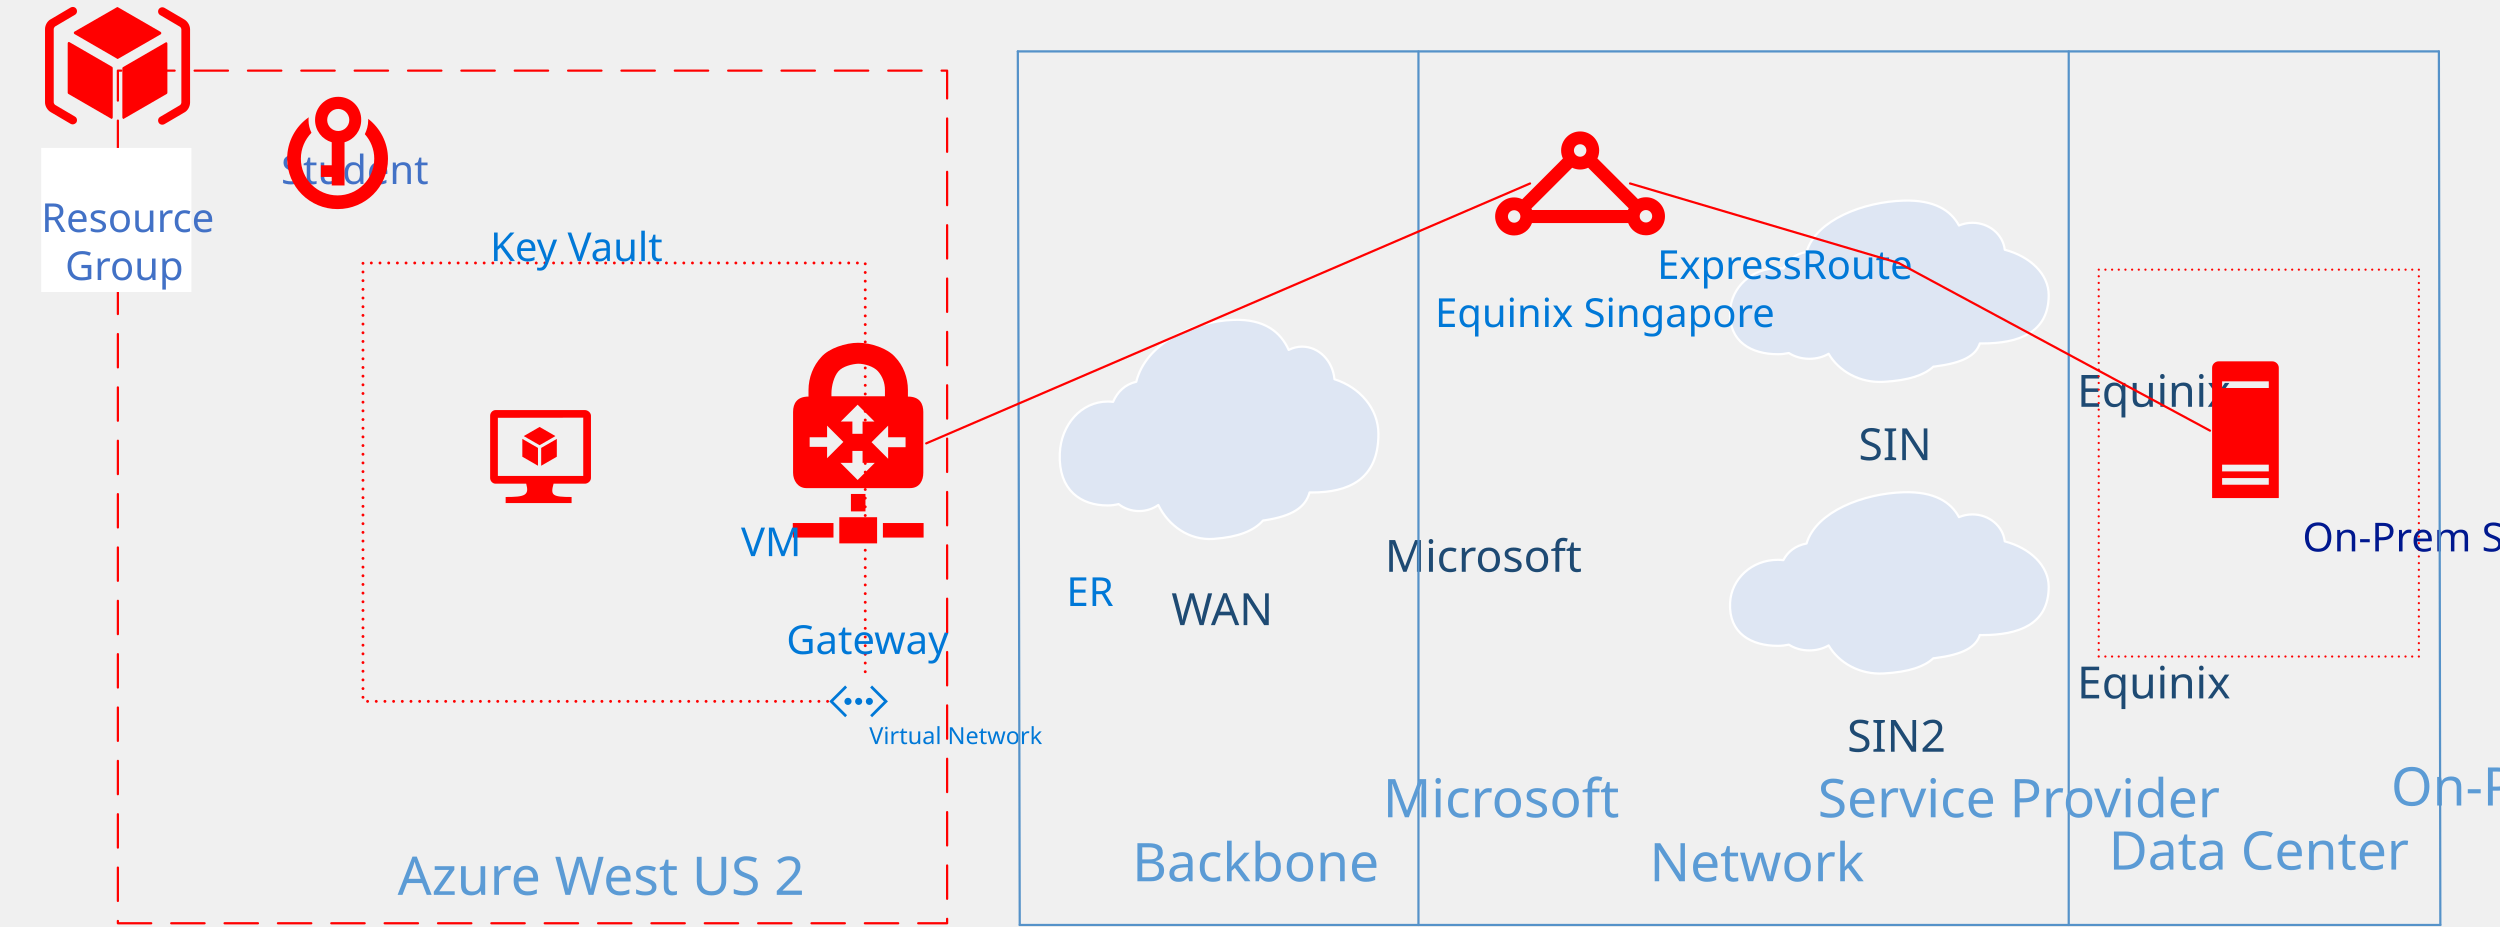
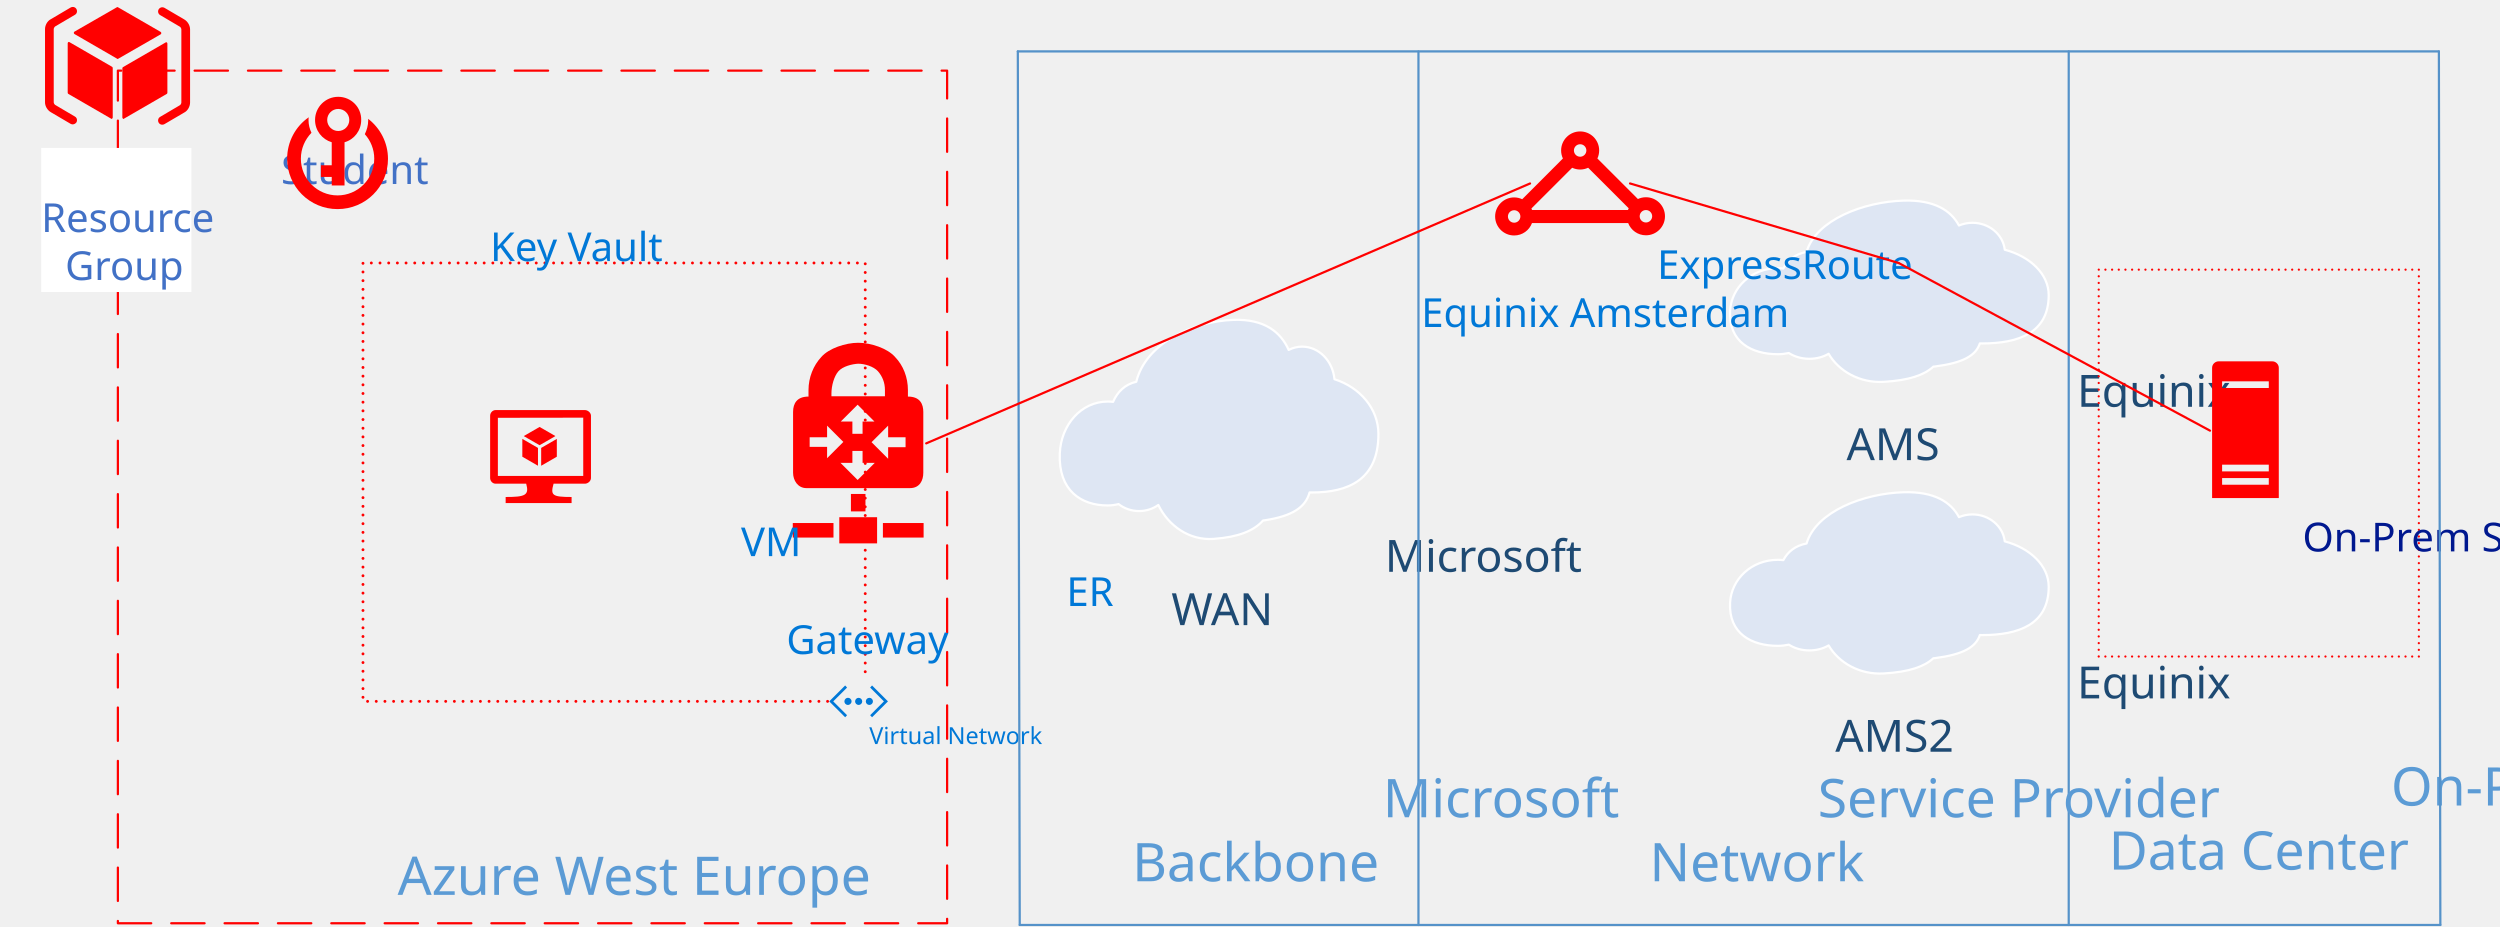
<svg xmlns="http://www.w3.org/2000/svg" xmlns:ns1="http://schemas.microsoft.com/visio/2003/SVGExtensions/" width="7.809in" height="2.893in" viewBox="0 0 562.261 208.265" xml:space="preserve" color-interpolation-filters="sRGB" class="st18">
  <ns1:documentProperties ns1:langID="1033" ns1:viewMarkup="false" />
  <style type="text/css">
	
		.st1 {fill:#dee6f3;stroke:#ffffff;stroke-linecap:round;stroke-linejoin:round;stroke-width:0.5}
		.st2 {fill:#1e4a73;font-family:Calibri;font-size:0.833em}
		.st3 {font-size:1em}
		.st4 {stroke:#ff0000;stroke-dasharray:0,1.952;stroke-linecap:round;stroke-linejoin:round;stroke-width:0.651}
		.st5 {fill:#0078d7}
		.st6 {fill:#0078d7;font-family:Calibri;font-size:0.441em}
		.st7 {fill:none;stroke:#ff0000;stroke-dasharray:0,1.5;stroke-linecap:round;stroke-linejoin:round;stroke-width:0.5}
		.st8 {fill:none;stroke:none;stroke-linecap:round;stroke-linejoin:round;stroke-width:0.5}
		.st9 {fill:#5b9bd5;font-family:Calibri;font-size:1em}
		.st10 {fill:#ff0000;stroke:none;stroke-linecap:butt;stroke-width:0.5}
		.st11 {fill:#00188f;font-family:Calibri;font-size:0.75em}
		.st12 {stroke:#5592c9;stroke-linecap:round;stroke-linejoin:round;stroke-width:0.5}
		.st13 {fill:#0078d7;font-family:Calibri;font-size:0.75em}
		.st14 {fill:none;stroke:#ff0000;stroke-dasharray:7.5,4.5;stroke-linecap:round;stroke-linejoin:round;stroke-width:0.5}
		.st15 {fill:#ffffff;stroke:none;stroke-linecap:butt;stroke-width:7.2}
		.st16 {fill:#4271c6;font-family:Calibri;font-size:0.75em}
		.st17 {stroke:#ff0000;stroke-linecap:round;stroke-linejoin:round;stroke-width:0.5}
		.st18 {fill:none;fill-rule:evenodd;font-size:12px;overflow:visible;stroke-linecap:square;stroke-miterlimit:3}
	
	</style>
  <g ns1:mID="0" ns1:index="1" ns1:groupContext="foregroundPage">
    <ns1:pageProperties ns1:drawingScale="1" ns1:pageScale="1" ns1:drawingUnits="0" ns1:shadowOffsetX="9" ns1:shadowOffsetY="-9" />
    <ns1:layer ns1:name="Connector" ns1:index="0" />
    <g id="group1739-1" transform="translate(238.011,-68.1323)" ns1:mID="1739" ns1:groupContext="group">
      <ns1:custProps>
        <ns1:cp ns1:nameU="ShapeClass" ns1:lbl="ShapeClass" ns1:prompt="" ns1:type="0" ns1:format="" ns1:sortKey="" ns1:invis="true" ns1:ask="false" ns1:langID="1033" ns1:cal="0" ns1:val="VT4(Location)" />
        <ns1:cp ns1:nameU="ShapeType" ns1:lbl="ShapeType" ns1:prompt="" ns1:type="0" ns1:format="" ns1:sortKey="" ns1:invis="true" ns1:ask="false" ns1:langID="1033" ns1:cal="0" ns1:val="VT4(Cloud)" />
      </ns1:custProps>
      <ns1:userDefs>
        <ns1:ud ns1:nameU="visVersion" ns1:prompt="" ns1:val="VT0(15):26" />
        <ns1:ud ns1:nameU="ShapeClass" ns1:prompt="" ns1:val="VT0(5):26" />
        <ns1:ud ns1:nameU="SolSH" ns1:prompt="" ns1:val="VT15({BF0433D9-CD73-4EB5-8390-8653BE590246}):41" />
        <ns1:ud ns1:nameU="visLegendShape" ns1:prompt="" ns1:val="VT0(2):26" />
      </ns1:userDefs>
      <g id="shape1740-2" ns1:mID="1740" ns1:groupContext="shape" transform="translate(0,-18.5642)">
        <path d="M62.12 171.97 C61.73 167.86 58.64 164.64 54.84 164.64 C53.76 164.64 52.74 164.91 51.82 165.38 C50.03 161.34         46.33 158.38 39.39 158.62 C30.37 158.93 19.69 163.83 17.54 172.54 C14.97 173.13 13.31 174.82 12.32 177.06         C11.93 177.01 11.52 176.99 11.1 176.99 C5.16 176.99 0.6 182.22 0.34 188.67 C0 197.02 5.16 200.36 11.1         200.36 C11.95 200.36 12.77 200.25 13.56 200.05 C14.8 201.02 16.41 201.62 18.17 201.62 C19.8 201.62 21.31         201.1 22.5 200.25 C24.78 204.96 29.49 208.26 34.91 207.88 C40.61 207.48 44.04 206.01 46.06 203.74 C46.18         203.72 46.3 203.72 46.43 203.7 C52.81 202.71 55.61 200.72 56.52 197.43 C56.68 197.43 56.86 197.44 57.03         197.44 C65.3 197.44 72 194.52 72 184.29 C72 178.61 67.87 173.8 62.12 171.97 Z" class="st1" />
      </g>
      <g id="shape1739-4" ns1:mID="1739" ns1:groupContext="groupContent">
        <ns1:textBlock ns1:margins="rect(4,4,4,4)" />
        <ns1:textRect cx="36" cy="199.711" width="49.69" height="32.004" />
        <text x="16.29" y="196.71" class="st2" ns1:langID="1033">
          <ns1:paragraph ns1:horizAlign="1" />
          <ns1:tabList />Microsoft<ns1:newlineChar />
          <tspan x="25.43" dy="1.2em" class="st3">WAN</tspan>
        </text>
      </g>
    </g>
    <g id="group1546-7" transform="translate(388.761,-106.721)" ns1:mID="1546" ns1:groupContext="group">
      <ns1:custProps>
        <ns1:cp ns1:nameU="ShapeClass" ns1:lbl="ShapeClass" ns1:prompt="" ns1:type="0" ns1:format="" ns1:sortKey="" ns1:invis="true" ns1:ask="false" ns1:langID="1033" ns1:cal="0" ns1:val="VT4(Location)" />
        <ns1:cp ns1:nameU="ShapeType" ns1:lbl="ShapeType" ns1:prompt="" ns1:type="0" ns1:format="" ns1:sortKey="" ns1:invis="true" ns1:ask="false" ns1:langID="1033" ns1:cal="0" ns1:val="VT4(Cloud)" />
      </ns1:custProps>
      <ns1:userDefs>
        <ns1:ud ns1:nameU="visVersion" ns1:prompt="" ns1:val="VT0(15):26" />
        <ns1:ud ns1:nameU="ShapeClass" ns1:prompt="" ns1:val="VT0(5):26" />
        <ns1:ud ns1:nameU="SolSH" ns1:prompt="" ns1:val="VT15({BF0433D9-CD73-4EB5-8390-8653BE590246}):41" />
        <ns1:ud ns1:nameU="visLegendShape" ns1:prompt="" ns1:val="VT0(2):26" />
      </ns1:userDefs>
      <g id="shape1547-8" ns1:mID="1547" ns1:groupContext="shape" transform="translate(0,-15.3606)">
        <path d="M62.12 178.23 C61.73 174.83 58.64 172.17 54.84 172.17 C53.76 172.17 52.74 172.4 51.82 172.78 C50.03 169.43         46.33 166.99 39.39 167.18 C30.37 167.44 19.69 171.5 17.54 178.71 C14.97 179.2 13.31 180.59 12.32 182.45         C11.93 182.41 11.52 182.38 11.1 182.38 C5.16 182.38 0.6 186.72 0.34 192.05 C0 198.96 5.16 201.73 11.1         201.73 C11.95 201.73 12.77 201.63 13.56 201.46 C14.8 202.27 16.41 202.76 18.17 202.76 C19.8 202.76 21.31         202.34 22.5 201.63 C24.78 205.53 29.49 208.26 34.91 207.94 C40.61 207.61 44.04 206.4 46.06 204.52 C46.18         204.51 46.3 204.51 46.43 204.49 C52.81 203.67 55.61 202.02 56.52 199.3 C56.68 199.3 56.86 199.31 57.03         199.31 C65.3 199.31 72 196.89 72 188.43 C72 183.72 67.87 179.75 62.12 178.23 Z" class="st1" />
      </g>
      <g id="shape1546-10" ns1:mID="1546" ns1:groupContext="groupContent">
        <ns1:textBlock ns1:margins="rect(4,4,4,4)" />
        <ns1:textRect cx="36" cy="201.187" width="39.84" height="32.004" />
        <text x="21.22" y="198.19" class="st2" ns1:langID="1033">
          <ns1:paragraph ns1:horizAlign="1" />
          <ns1:tabList />Equinix<ns1:newlineChar />
-           <tspan x="29.22" dy="1.2em" class="st3">SIN</tspan>
+           <tspan x="26.53" dy="1.2em" class="st3">AMS</tspan>
        </text>
      </g>
    </g>
    <g id="group1551-13" transform="translate(81.6359,-45.6323)" ns1:mID="1551" ns1:groupContext="group">
      <g id="shape1552-14" ns1:mID="1552" ns1:groupContext="shape" transform="translate(0,-4.90891)">
        <path d="M104.49 208.26 L0 208.26 L0 109.67 L112.96 109.67 L112.96 203.53" class="st4" />
      </g>
      <g id="shape1553-17" ns1:mID="1553" ns1:groupContext="shape" transform="translate(104.862,-1.33129)">
        <ns1:textBlock ns1:margins="rect(0,0,0,0)" />
        <ns1:textRect cx="-49.724" cy="212.698" width="125.32" height="7.155" />
        <path d="M0 204.69 L3.58 208.26 L4.01 207.8 L0.9 204.69 L4.01 201.58 L3.58 201.11 L0 204.69 ZM13.21 204.69 L9.63         201.11 L9.2 201.58 L12.3 204.69 L9.2 207.8 L9.63 208.26 L13.21 204.69 ZM9.83 204.69 a0.802 0.802         -180 1 0 -1.605 0 a0.802 0.802 -180 1 0 1.605 0 ZM4.21 205.49 C4.65 205.49 5.02 205.12 5.02         204.69 C5.02 204.22 4.65 203.88 4.21 203.88 C3.78 203.88 3.41 204.25 3.41 204.69 C3.41 205.12 3.74 205.49         4.21 205.49 ZM7.42 204.69 a0.802 0.802 -180 1 0 -1.605 0 a0.802 0.802 -180 1 0 1.605         0 Z" class="st5" />
        <text x="-21.27" y="214.29" class="st6" ns1:langID="1033">
          <ns1:paragraph ns1:horizAlign="2" />
          <ns1:tabList />Virtual Network</text>
      </g>
    </g>
    <g id="shape1557-21" ns1:mID="1557" ns1:groupContext="shape" transform="translate(472.011,-60.624)">
      <path d="M0 208.26 L72 208.26 L72 121.25 L0 121.25 L0 208.26 Z" class="st7" />
    </g>
    <g id="shape1558-23" ns1:mID="1558" ns1:groupContext="shape" transform="translate(445.011,-8.13231)">
      <ns1:textBlock ns1:margins="rect(4,4,4,4)" />
      <ns1:textRect cx="58.5" cy="192.89" width="117.01" height="30.75" />
      <rect x="0" y="177.515" width="117" height="30.75" class="st8" />
      <text x="36.57" y="189.29" class="st9" ns1:langID="1033">
        <ns1:paragraph ns1:horizAlign="1" />
        <ns1:tabList />On-Prem<ns1:newlineChar />
        <tspan x="29.27" dy="1.2em" class="st3">Data Center</tspan>
      </text>
    </g>
    <g id="shape1559-27" ns1:mID="1559" ns1:groupContext="shape" transform="translate(497.511,-96.2656)">
      <ns1:textBlock ns1:margins="rect(0,0,0,0)" ns1:verticalAlign="0" />
      <ns1:textRect cx="7.404" cy="229.265" width="72" height="31.5" />
      <path d="M13.5 177.51 L1.5 177.51 C0.67 177.51 0 178.17 0 178.98 L0 208.26 L15 208.26 L15 178.98 C15 178.17 14.33 177.51        13.5 177.51 ZM12.75 205.26 L2.25 205.26 L2.25 203.76 L12.75 203.76 L12.75 205.26 ZM12.75 202.26 L2.25 202.26        L2.25 200.76 L12.75 200.76 L12.75 202.26 ZM12.75 183.51 L2.25 183.51 L2.25 182.01 L12.75 182.01 L12.75 183.51        Z" class="st10" />
      <text x="-21.78" y="220.26" class="st11" ns1:langID="1033">
        <ns1:paragraph ns1:spLine="-1" ns1:horizAlign="1" />
        <ns1:tabList />On-Prem Server</text>
    </g>
    <g id="shape1561-30" ns1:mID="1561" ns1:groupContext="shape" transform="translate(437.172,11.0875) rotate(89.8743)">
      <path d="M0 208.26 L196.47 208.26" class="st12" />
    </g>
    <g id="shape1562-33" ns1:mID="1562" ns1:groupContext="shape" transform="translate(29.2609,-0.632306)">
      <ns1:textBlock ns1:margins="rect(4,4,4,4)" />
      <ns1:textRect cx="76" cy="198.265" width="152.01" height="20" />
      <rect x="0" y="188.265" width="152" height="20" class="st8" />
      <text x="4" y="201.87" class="st9" ns1:langID="1033">
        <ns1:paragraph />
-         <ns1:tabList />Azure West US 2</text>
+         <ns1:tabList />Azure West Europe</text>
    </g>
    <g id="shape1564-36" ns1:mID="1564" ns1:groupContext="shape" transform="translate(673.526,11.5444) rotate(90)">
      <path d="M0 208.26 L196.47 208.26" class="st12" />
    </g>
    <g id="group1566-39" transform="translate(177.646,-85.4208)" ns1:mID="1566" ns1:groupContext="group">
      <g id="group1567-40" transform="translate(0.653846,-0.653846)" ns1:mID="1567" ns1:groupContext="group">
        <g id="group1568-41" ns1:mID="1568" ns1:groupContext="group">
          <g id="shape1569-42" ns1:mID="1569" ns1:groupContext="shape" transform="translate(13.0769,-7.19231)">
            <rect x="0" y="204.342" width="3.269" height="3.923" class="st10" />
          </g>
          <g id="shape1570-44" ns1:mID="1570" ns1:groupContext="shape" transform="translate(10.4615,0)">
            <rect x="0" y="202.38" width="8.5" height="5.885" class="st10" />
          </g>
          <g id="shape1571-46" ns1:mID="1571" ns1:groupContext="shape" transform="translate(20.2692,-1.30769)">
            <rect x="0" y="204.996" width="9.154" height="3.269" class="st10" />
          </g>
          <g id="shape1572-48" ns1:mID="1572" ns1:groupContext="shape" transform="translate(1.45883E-13,-1.30769)">
            <rect x="0" y="204.996" width="9.154" height="3.269" class="st10" />
          </g>
        </g>
        <g id="shape1573-50" ns1:mID="1573" ns1:groupContext="shape" transform="translate(0.0653846,-12.4231)">
          <path d="M25.83 187.67 L25.83 186.23 C25.83 183.35 24.78 180.67 22.95 178.78 C21.25 176.81 17.46 175.57 14.65          175.57 C11.83 175.57 8.04 176.81 6.34 178.78 C4.58 180.67 3.47 183.35 3.47 186.23 L3.47 187.67 C0.92          187.67 0 189.17 0 191.13 L0 204.8 C-0 206.5 1.05 208.26 3.01 208.26 L26.28 208.26 C28.51 208.26          29.29 206.5 29.29 204.8 L29.29 191.13 C29.29 189.37 28.57 187.67 25.83 187.67 ZM8.63 186.95 C8.63          185.25 9.22 183.09 10.2 181.98 C11.18 180.87 13.27 180.35 14.65 180.28 C16.02 180.28 18.11 180.87          19.09 181.98 C20.07 183.09 20.66 184.53 20.66 186.16 L20.66 187.6 L8.63 187.6 L8.63 186.95 ZM10.72          193.29 L14.52 189.5 L18.31 193.29 L15.63 193.29 L15.63 196.04 L13.34 196.04 L13.34 193.29 L10.72          193.29 ZM3.73 199.05 L3.73 196.82 L7.65 196.82 L7.65 194.21 L11.31 197.87 L7.65 201.53 L7.65 198.98          L3.73 198.98 L3.73 199.05 ZM14.52 206.43 L10.66 202.58 L13.34 202.58 L13.34 199.9 L15.63 199.9 L15.63          202.58 L18.37 202.58 L14.52 206.43 ZM25.3 199.05 L21.38 199.05 L21.38 201.66 L17.65 197.93 L21.38          194.21 L21.38 196.82 L25.3 196.82 L25.3 199.05 Z" class="st10" />
        </g>
      </g>
      <g id="shape1566-52" ns1:mID="1566" ns1:groupContext="groupContent">
        <ns1:textBlock ns1:margins="rect(0,0,0,0)" ns1:verticalAlign="0" />
        <ns1:textRect cx="15.365" cy="236.803" width="49.5" height="46.423" />
        <text x="10.72" y="221.69" class="st13" ns1:langID="1033">
          <ns1:paragraph ns1:horizAlign="1" />
          <ns1:tabList />ER<ns1:newlineChar />
          <tspan x="-0.78" dy="1.2em" class="st3">Gateway</tspan>
        </text>
      </g>
    </g>
    <g id="shape1632-55" ns1:mID="1632" ns1:groupContext="shape" transform="translate(228.908,-196.721)">
      <path d="M0 208.26 L319.6 208.26" class="st12" />
    </g>
    <g id="shape1650-58" ns1:mID="1650" ns1:groupContext="shape" transform="translate(26.5109,-0.632306)">
      <path d="M0 208.26 L186.5 208.26 L186.5 16.5 L0 16.5 L0 208.26 Z" class="st14" />
    </g>
    <g id="group1651-60" transform="translate(9.47019,-179.648)" ns1:mID="1651" ns1:groupContext="group">
      <g id="group1652-61" transform="translate(0.653846,-0.457692)" ns1:mID="1652" ns1:groupContext="group">
        <g id="shape1653-62" ns1:mID="1653" ns1:groupContext="shape" transform="translate(6.47308,-14.9077)">
          <path d="M9.87 208.26 C9.81 208.26 9.81 208.26 9.74 208.2 L0.13 202.64 C0.07 202.58 0 202.51 0 202.38 C0 202.25          0.07 202.18 0.13 202.12 L9.68 196.63 C9.74 196.56 9.87 196.56 9.94 196.63 L19.55 202.18 C19.62 202.25          19.68 202.31 19.68 202.45 C19.68 202.58 19.62 202.64 19.55 202.71 L10 208.2 C9.94 208.26 9.94 208.26          9.87 208.26 Z" class="st10" />
        </g>
        <g id="shape1654-64" ns1:mID="1654" ns1:groupContext="shape" transform="translate(5.1,-1.43846)">
          <path d="M9.87 208.26 C9.81 208.26 9.74 208.26 9.74 208.2 L0.13 202.64 C0.07 202.58 0 202.51 0 202.38 L0 191.26          C0 191.13 0.07 191.07 0.13 191 C0.2 190.94 0.33 190.94 0.39 191 L10 196.56 C10.07 196.63 10.13 196.69          10.13 196.82 L10.13 207.94 C10.13 208.07 10.07 208.13 10 208.2 C9.94 208.26 9.87 208.26 9.87 208.26          Z" class="st10" />
        </g>
        <g id="shape1655-66" ns1:mID="1655" ns1:groupContext="shape" transform="translate(17.3923,-1.43846)">
          <path d="M0.26 208.26 C0.2 208.26 0.13 208.26 0.13 208.2 C0.07 208.13 0 208.07 0 207.94 L0 196.89 C-0 196.76          0.07 196.69 0.13 196.63 L9.74 191.07 C9.81 191 9.94 191 10 191.07 C10.07 191.13 10.13 191.2 10.13          191.33 L10.13 202.38 C10.13 202.51 10.07 202.58 10 202.64 L0.39 208.2 C0.39 208.26 0.33 208.26 0.26          208.26 Z" class="st10" />
        </g>
        <g id="shape1656-68" ns1:mID="1656" ns1:groupContext="shape" transform="translate(1.63869E-13,-0.196154)">
          <path d="M6.21 208.26 C6.08 208.26 5.88 208.2 5.75 208.13 L1.31 205.52 C0.52 205.06 0 204.15 0 203.3 L0 186.82          C0 185.97 0.52 184.99 1.31 184.6 L5.75 181.98 C6.21 181.72 6.8 181.85 7.06 182.31 C7.32 182.76 7.19          183.35 6.73 183.61 L2.29 186.23 C2.16 186.3 1.96 186.62 1.96 186.82 L1.96 203.3 C1.96 203.49 2.16          203.82 2.29 203.88 L6.73 206.5 C7.19 206.76 7.32 207.35 7.06 207.81 C6.87 208.07 6.54 208.26 6.21          208.26 Z" class="st10" />
        </g>
        <g id="shape1657-70" ns1:mID="1657" ns1:groupContext="shape" transform="translate(25.3038,0)">
          <path d="M1.11 181.72 C1.24 181.72 1.44 181.78 1.57 181.85 L6.02 184.46 C6.8 184.92 7.32 185.84 7.32 186.69 L7.32          203.16 C7.32 204.01 6.8 205 6.02 205.39 L1.57 208 C1.11 208.26 0.52 208.13 0.26 207.68 C0 207.22          0.13 206.63 0.59 206.37 L5.03 203.75 C5.17 203.69 5.36 203.36 5.36 203.16 L5.36 186.69 C5.36 186.49          5.17 186.16 5.03 186.1 L0.59 183.48 C0.13 183.22 0 182.63 0.26 182.18 C0.46 181.85 0.78 181.72 1.11          181.72 Z" class="st10" />
        </g>
      </g>
      <g id="shape1651-72" ns1:mID="1651" ns1:groupContext="groupContent">
        <ns1:textBlock ns1:margins="rect(0,0,0,0)" ns1:verticalAlign="0" />
        <ns1:textRect cx="16.686" cy="226.898" width="52.32" height="27.985" />
        <rect ns1:rectContext="textBkgnd" x="-0.204" y="212.905" width="33.781" height="32.4" class="st15" />
        <text x="2.27" y="221.01" class="st16" ns1:langID="1033">
          <ns1:paragraph ns1:horizAlign="1" />
          <ns1:tabList />Student <tspan x="-0.2" dy="1.2em" class="st3">Resource </tspan>
          <tspan x="5.18" dy="1.2em" class="st3">Group</tspan>
        </text>
      </g>
    </g>
    <g id="group1682-77" transform="translate(64.5792,-161.25)" ns1:mID="1682" ns1:groupContext="group">
      <g id="shape1683-78" ns1:mID="1683" ns1:groupContext="shape">
        <path d="M22.68 196.97 C22.68 193.28 20.91 190.04 18.23 187.96 C18.23 188.06 18.23 188.22 18.23 188.32 C18.23 189.43         17.92 190.49 17.47 191.41 C18.78 192.87 19.59 194.8 19.59 196.92 C19.59 201.48 15.9 205.18 11.34 205.18         C6.78 205.18 3.09 201.48 3.09 196.92 C3.09 194.65 4 192.62 5.47 191.1 C5.06 190.24 4.81 189.28 4.81         188.27 C4.81 188.06 4.81 187.81 4.86 187.61 C1.92 189.63 0 193.08 0 196.92 C-0 203.2 5.06 208.26 11.34         208.26 C17.62 208.26 22.68 203.25 22.68 196.97 Z" class="st10" />
      </g>
      <g id="shape1684-80" ns1:mID="1684" ns1:groupContext="shape" transform="translate(6.27799,-5.31604)">
        <path d="M5.21 188.32 C2.33 188.32 0 190.65 0 193.53 C-0 195.91 1.57 197.89 3.75 198.54 L3.75 203.71 L1.32 203.71         L1.32 206.34 L3.75 206.34 L3.75 208.26 L6.63 208.26 L6.63 198.54 C8.81 197.94 10.38 195.91 10.38 193.53         C10.43 190.65 8.1 188.32 5.21 188.32 ZM5.21 191.05 C6.58 191.05 7.7 192.16 7.7 193.53 C7.7 194.9 6.58         196.01 5.21 196.01 C3.85 196.01 2.73 194.9 2.73 193.53 C2.73 192.16 3.85 191.05 5.21 191.05 Z" class="st10" />
      </g>
      <g id="shape1682-82" ns1:mID="1682" ns1:groupContext="groupContent">
        <ns1:textBlock ns1:margins="rect(0,0,0,0)" ns1:verticalAlign="0" />
        <ns1:textRect cx="11.425" cy="224.481" width="47.18" height="25.264" />
        <text x="-5.82" y="219.95" class="st13" ns1:langID="1033">
          <ns1:paragraph ns1:horizAlign="1" />
          <ns1:tabList />Key Vault</text>
      </g>
    </g>
    <g id="shape1717-84" ns1:mID="1717" ns1:groupContext="shape" transform="translate(229.339,-0.250007)">
      <path d="M0 208.26 L319.5 208.26" class="st12" />
    </g>
    <g id="shape1736-87" ns1:mID="1736" ns1:groupContext="shape" transform="translate(756.776,11.1968) rotate(89.9044)">
      <path d="M0 208.26 L196.47 208.26" class="st12" />
    </g>
    <g id="shape1738-90" ns1:mID="1738" ns1:groupContext="shape" transform="translate(527.276,11.5564) rotate(90)">
      <path d="M0 208.26 L196.46 208.26" class="st12" />
    </g>
    <g id="shape1741-93" ns1:mID="1741" ns1:groupContext="shape" transform="translate(333.636,-5.50731)">
      <ns1:textBlock ns1:margins="rect(4,4,4,4)" />
      <ns1:textRect cx="58.5" cy="192.89" width="117.01" height="30.75" />
      <rect x="0" y="177.515" width="117" height="30.75" class="st8" />
      <text x="19.03" y="189.29" class="st9" ns1:langID="1033">
        <ns1:paragraph ns1:horizAlign="1" />
        <ns1:tabList />Service Provider<ns1:newlineChar />
        <tspan x="37.36" dy="1.2em" class="st3">Network</tspan>
      </text>
    </g>
    <g id="shape1742-97" ns1:mID="1742" ns1:groupContext="shape" transform="translate(229.011,-5.50731)">
      <ns1:textBlock ns1:margins="rect(4,4,4,4)" />
      <ns1:textRect cx="49.5" cy="192.89" width="99.01" height="30.75" />
      <rect x="0" y="177.515" width="99" height="30.75" class="st8" />
      <text x="25.85" y="189.29" class="st9" ns1:langID="1033">
        <ns1:paragraph ns1:horizAlign="1" />
        <ns1:tabList />Microsoft <tspan x="25.64" dy="1.2em" class="st3">Backbone</tspan>
      </text>
    </g>
    <g id="group1803-101" transform="translate(388.761,-41.1323)" ns1:mID="1803" ns1:groupContext="group">
      <ns1:custProps>
        <ns1:cp ns1:nameU="ShapeClass" ns1:lbl="ShapeClass" ns1:prompt="" ns1:type="0" ns1:format="" ns1:sortKey="" ns1:invis="true" ns1:ask="false" ns1:langID="1033" ns1:cal="0" ns1:val="VT4(Location)" />
        <ns1:cp ns1:nameU="ShapeType" ns1:lbl="ShapeType" ns1:prompt="" ns1:type="0" ns1:format="" ns1:sortKey="" ns1:invis="true" ns1:ask="false" ns1:langID="1033" ns1:cal="0" ns1:val="VT4(Cloud)" />
      </ns1:custProps>
      <ns1:userDefs>
        <ns1:ud ns1:nameU="visVersion" ns1:prompt="" ns1:val="VT0(15):26" />
        <ns1:ud ns1:nameU="ShapeClass" ns1:prompt="" ns1:val="VT0(5):26" />
        <ns1:ud ns1:nameU="SolSH" ns1:prompt="" ns1:val="VT15({BF0433D9-CD73-4EB5-8390-8653BE590246}):41" />
        <ns1:ud ns1:nameU="visLegendShape" ns1:prompt="" ns1:val="VT0(2):26" />
      </ns1:userDefs>
      <g id="shape1804-102" ns1:mID="1804" ns1:groupContext="shape" transform="translate(0,-15.3606)">
        <path d="M62.12 178.23 C61.73 174.83 58.64 172.17 54.84 172.17 C53.76 172.17 52.74 172.4 51.82 172.78 C50.03 169.43         46.33 166.99 39.39 167.18 C30.37 167.44 19.69 171.5 17.54 178.71 C14.97 179.2 13.31 180.59 12.32 182.45         C11.93 182.41 11.52 182.38 11.1 182.38 C5.16 182.38 0.6 186.72 0.34 192.05 C0 198.96 5.16 201.73 11.1         201.73 C11.95 201.73 12.77 201.63 13.56 201.46 C14.8 202.27 16.41 202.76 18.17 202.76 C19.8 202.76 21.31         202.34 22.5 201.63 C24.78 205.53 29.49 208.26 34.91 207.94 C40.61 207.61 44.04 206.4 46.06 204.52 C46.18         204.51 46.3 204.51 46.43 204.49 C52.81 203.67 55.61 202.02 56.52 199.3 C56.68 199.3 56.86 199.31 57.03         199.31 C65.3 199.31 72 196.89 72 188.43 C72 183.72 67.87 179.75 62.12 178.23 Z" class="st1" />
      </g>
      <g id="shape1803-104" ns1:mID="1803" ns1:groupContext="groupContent">
        <ns1:textBlock ns1:margins="rect(4,4,4,4)" />
        <ns1:textRect cx="36" cy="201.187" width="39.84" height="32.004" />
        <text x="21.22" y="198.19" class="st2" ns1:langID="1033">
          <ns1:paragraph ns1:horizAlign="1" />
          <ns1:tabList />Equinix<ns1:newlineChar />
-           <tspan x="26.68" dy="1.2em" class="st3">SIN2</tspan>
+           <tspan x="24" dy="1.2em" class="st3">AMS2</tspan>
        </text>
      </g>
    </g>
    <g id="group1808-107" transform="translate(110.233,-95.1323)" ns1:mID="1808" ns1:groupContext="group">
      <g id="shape1809-108" ns1:mID="1809" ns1:groupContext="shape">
        <path d="M21.31 187.34 L1.23 187.34 C0.55 187.34 0 187.95 0 188.62 L0 202.62 C0 203.3 0.55 203.9 1.23 203.9 L8.11         203.9 C8.85 206.52 7.85 206.89 3.49 206.89 L3.49 208.26 L9.03 208.26 L13.09 208.26 L18.32 208.26 L18.32         206.89 C13.96 206.89 13.53 206.52 14.27 203.9 L21.31 203.9 C21.99 203.9 22.68 203.3 22.68 202.62 L22.68         188.62 C22.68 187.95 21.99 187.34 21.31 187.34 ZM20.94 189.08 L20.94 202.16 L1.74 202.16 L1.74 189.08         L20.99 189.05 L20.94 189.08 Z" class="st10" />
      </g>
      <g id="group1810-110" transform="translate(7.24129,-8.39684)" ns1:mID="1810" ns1:groupContext="group">
        <g id="group1811-111" transform="translate(0.359821,-4.61735)" ns1:mID="1811" ns1:groupContext="group">
          <g id="shape1812-112" ns1:mID="1812" ns1:groupContext="shape">
            <path d="M7.04 206.18 L3.52 204.15 L0 206.18 L0 206.23 L3.52 208.26 L7.04 206.23 L7.04 206.18 Z" class="st10" />
          </g>
        </g>
        <g id="group1813-114" transform="translate(4.23753,5.68434E-14)" ns1:mID="1813" ns1:groupContext="group">
          <g id="shape1814-115" ns1:mID="1814" ns1:groupContext="shape">
            <path d="M0 204.25 L0 208.26 L3.52 206.23 L3.52 202.22 L0 204.25 Z" class="st10" />
          </g>
        </g>
        <g id="group1815-117" ns1:mID="1815" ns1:groupContext="group">
          <g id="shape1816-118" ns1:mID="1816" ns1:groupContext="shape">
            <path d="M3.52 204.25 L0 202.22 L0 206.23 L3.52 208.26 L3.52 204.25 Z" class="st10" />
          </g>
        </g>
      </g>
      <g id="shape1808-120" ns1:mID="1808" ns1:groupContext="groupContent">
        <ns1:textBlock ns1:margins="rect(0,0,0,0)" ns1:verticalAlign="0" />
        <ns1:textRect cx="11.341" cy="222.55" width="51.75" height="20.929" />
        <text x="4.94" y="220.19" class="st13" ns1:langID="1033">
          <ns1:paragraph ns1:horizAlign="1" />
          <ns1:tabList />VM</text>
      </g>
    </g>
    <g id="shape1817-122" ns1:mID="1817" ns1:groupContext="shape" transform="translate(336.261,-155.319)">
      <ns1:textBlock ns1:margins="rect(0,0,0,0)" ns1:verticalAlign="0" />
      <ns1:textRect cx="19.098" cy="225.695" width="72" height="31.5" />
      <path d="M33.92 199.66 C33.27 199.66 32.66 199.81 32.11 200.06 L23 190.95 C23.25 190.4 23.4 189.79 23.4 189.14 C23.4        186.78 21.49 184.86 19.12 184.86 C16.76 184.86 14.84 186.78 14.84 189.14 C14.84 189.79 14.99 190.4 15.24        190.95 L6.09 200.11 C5.54 199.85 4.93 199.7 4.28 199.7 C1.92 199.7 0 201.62 0 203.98 C0 206.35 1.92 208.26        4.28 208.26 C6.12 208.26 7.69 207.1 8.29 205.47 L29.92 205.47 C30.54 207.08 32.09 208.22 33.92 208.22 C36.28        208.22 38.2 206.31 38.2 203.94 C38.2 201.58 36.28 199.66 33.92 199.66 ZM4.28 205.39 C3.51 205.39 2.88 204.76        2.88 203.98 C2.88 203.21 3.51 202.58 4.28 202.58 C5.05 202.58 5.68 203.21 5.68 203.98 C5.68 204.76 5.05        205.39 4.28 205.39 ZM19.12 187.74 C19.9 187.74 20.52 188.37 20.52 189.14 C20.52 189.92 19.89 190.55 19.12        190.55 C18.35 190.55 17.72 189.92 17.72 189.14 C17.72 188.37 18.35 187.74 19.12 187.74 ZM29.88 202.53 L8.3        202.53 C8.26 202.41 8.22 202.3 8.16 202.19 L17.33 193.03 C17.87 193.28 18.48 193.43 19.12 193.43 C19.76        193.43 20.37 193.28 20.92 193.03 L30.04 202.14 C29.98 202.27 29.92 202.4 29.88 202.53 ZM33.92 205.34 C33.14        205.34 32.51 204.71 32.51 203.94 C32.51 203.17 33.14 202.54 33.92 202.54 C34.69 202.54 35.32 203.17 35.32        203.94 C35.32 204.71 34.69 205.34 33.92 205.34 Z" class="st10" />
      <text x="-5.67" y="218.04" class="st13" ns1:langID="1033">
        <ns1:paragraph ns1:horizAlign="1" />
        <ns1:tabList />ExpressRoute<ns1:newlineChar />
-         <tspan x="-13.51" dy="1.2em" class="st3">Equinix Singapore</tspan>
+         <tspan x="-16.61" dy="1.2em" class="st3">Equinix Amsterdam</tspan>
      </text>
    </g>
    <g id="shape1818-126" ns1:mID="1818" ns1:groupContext="shape" ns1:layerMember="0" transform="translate(208.311,-108.562)">
      <path d="M0 208.26 L135.8 149.81" class="st17" />
    </g>
    <g id="shape1820-129" ns1:mID="1820" ns1:groupContext="shape" ns1:layerMember="0" transform="translate(427.011,-149.132)">
      <path d="M0 208.26 L70.03 245.97" class="st17" />
    </g>
    <g id="shape1821-132" ns1:mID="1821" ns1:groupContext="shape" ns1:layerMember="0" transform="translate(366.609,-167.076)">
      <path d="M0 208.32 L60.4 226.21" class="st17" />
    </g>
  </g>
</svg>
